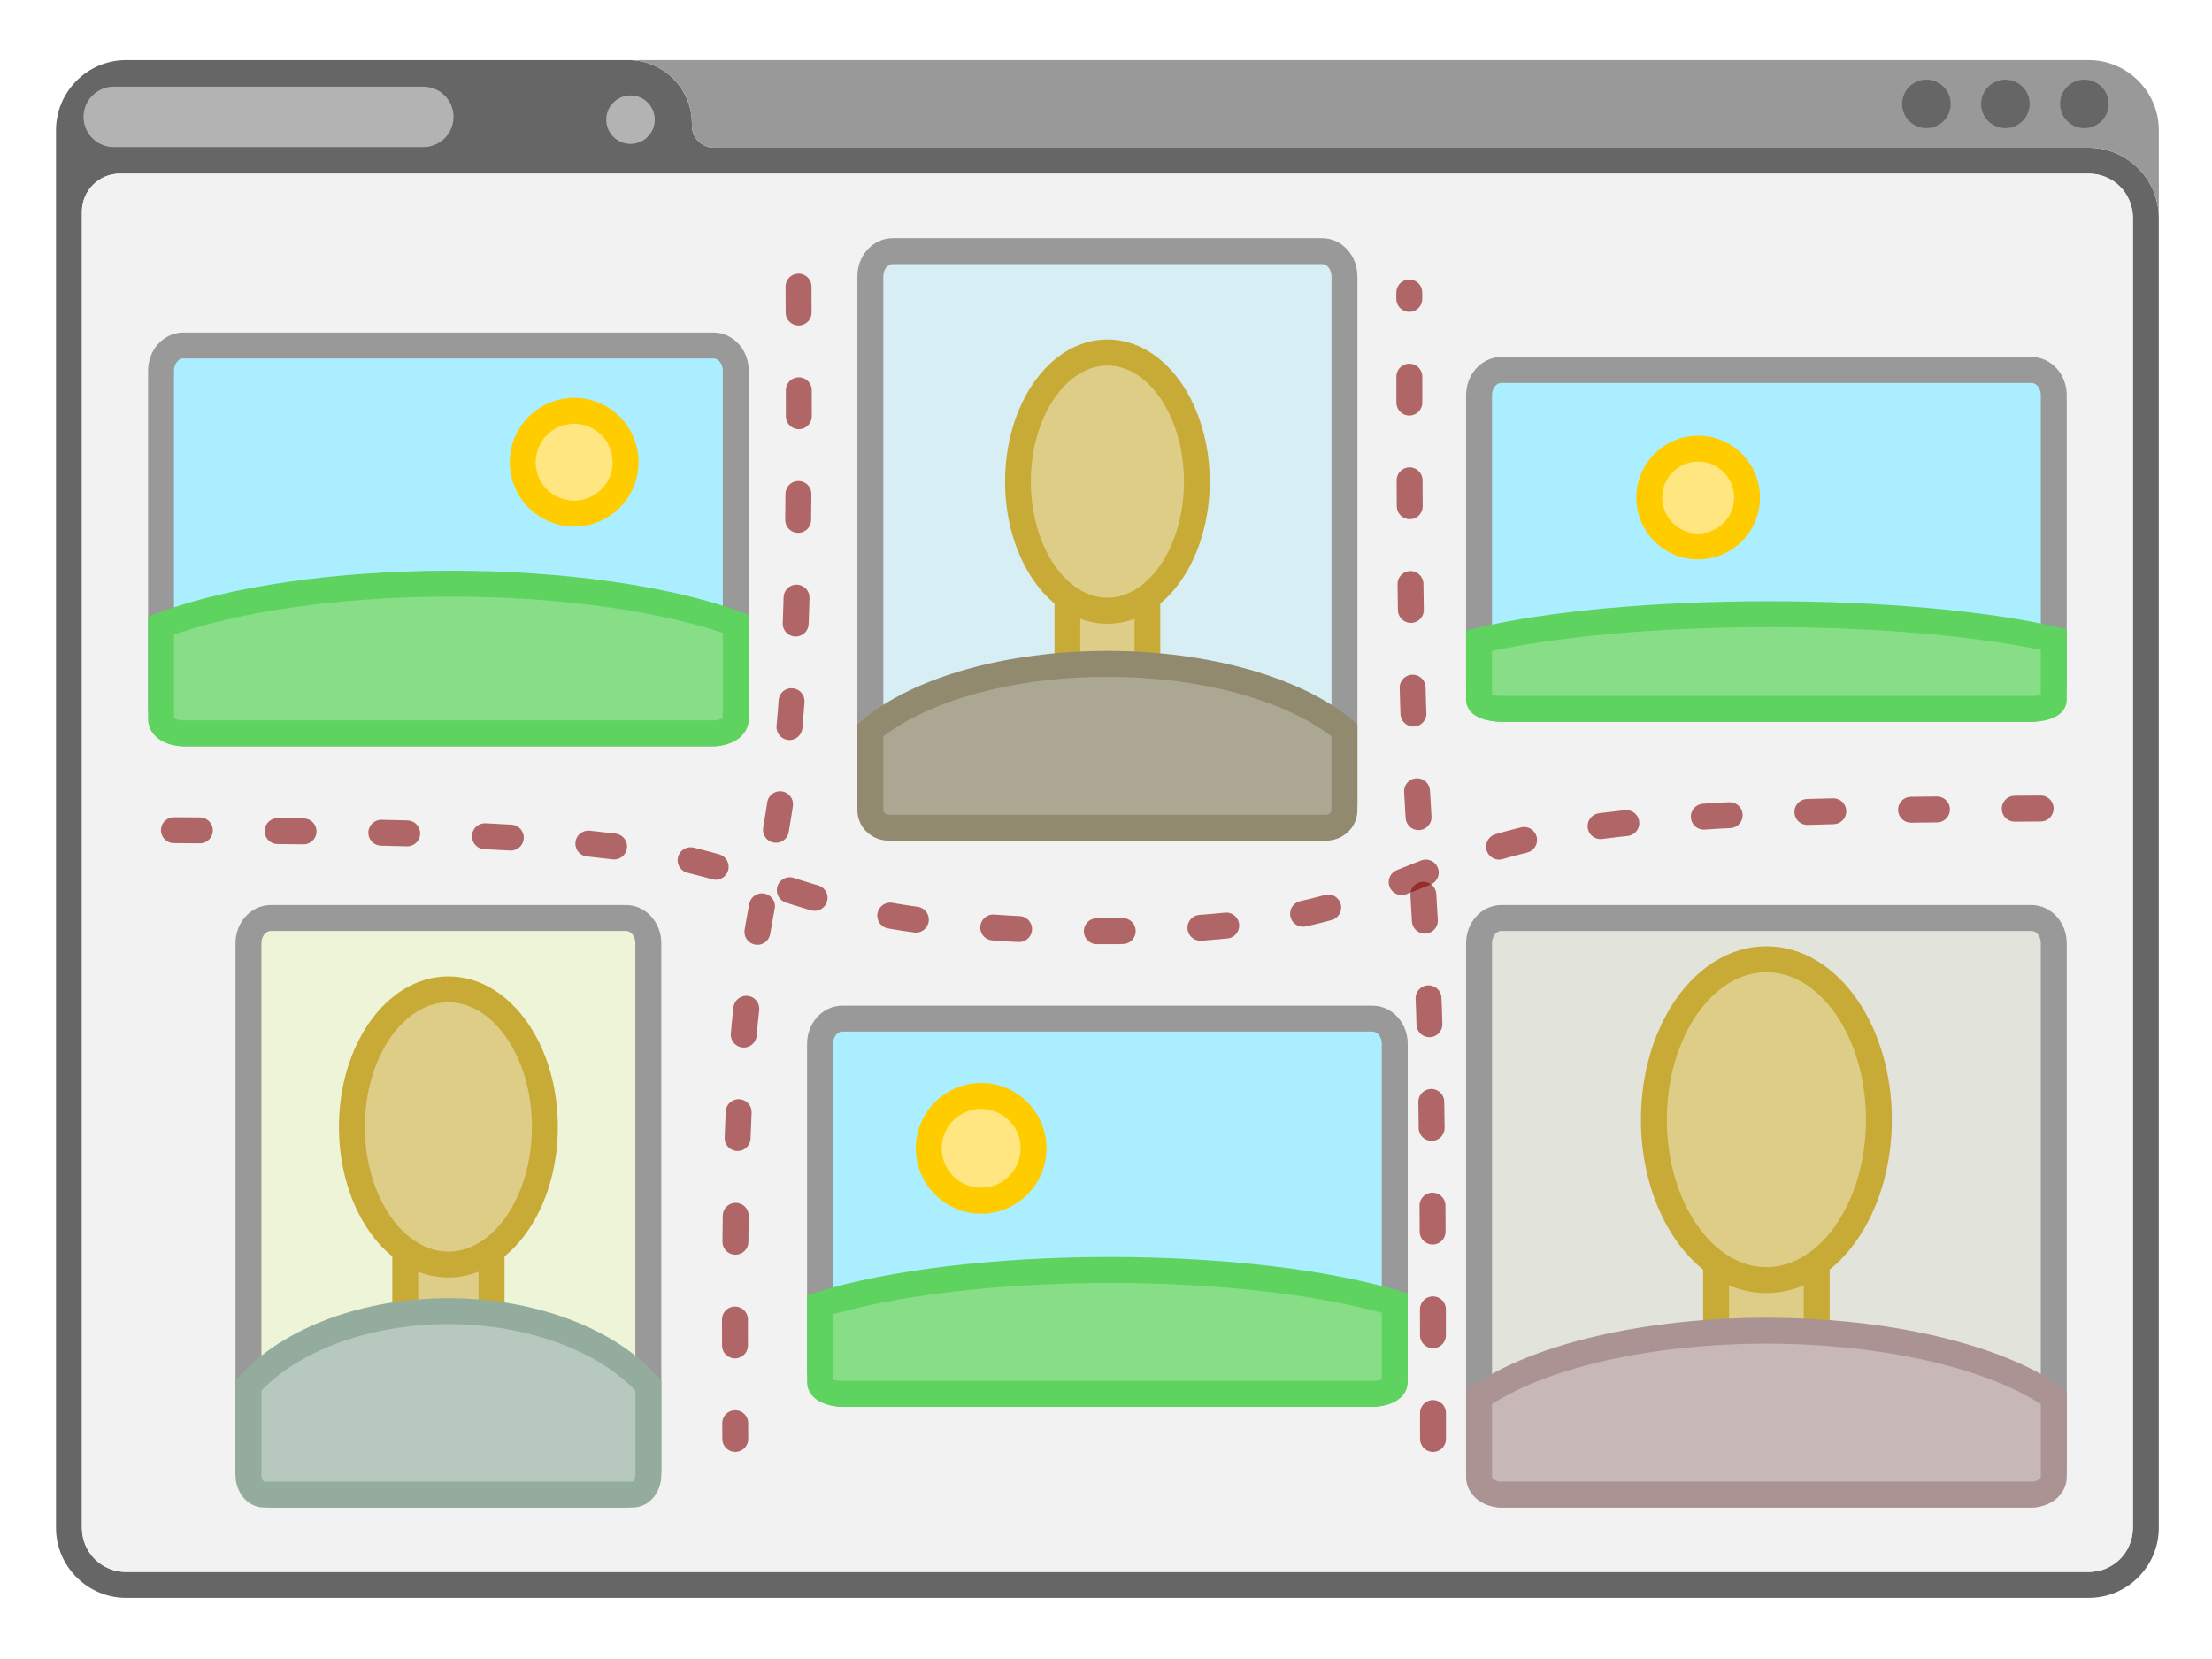
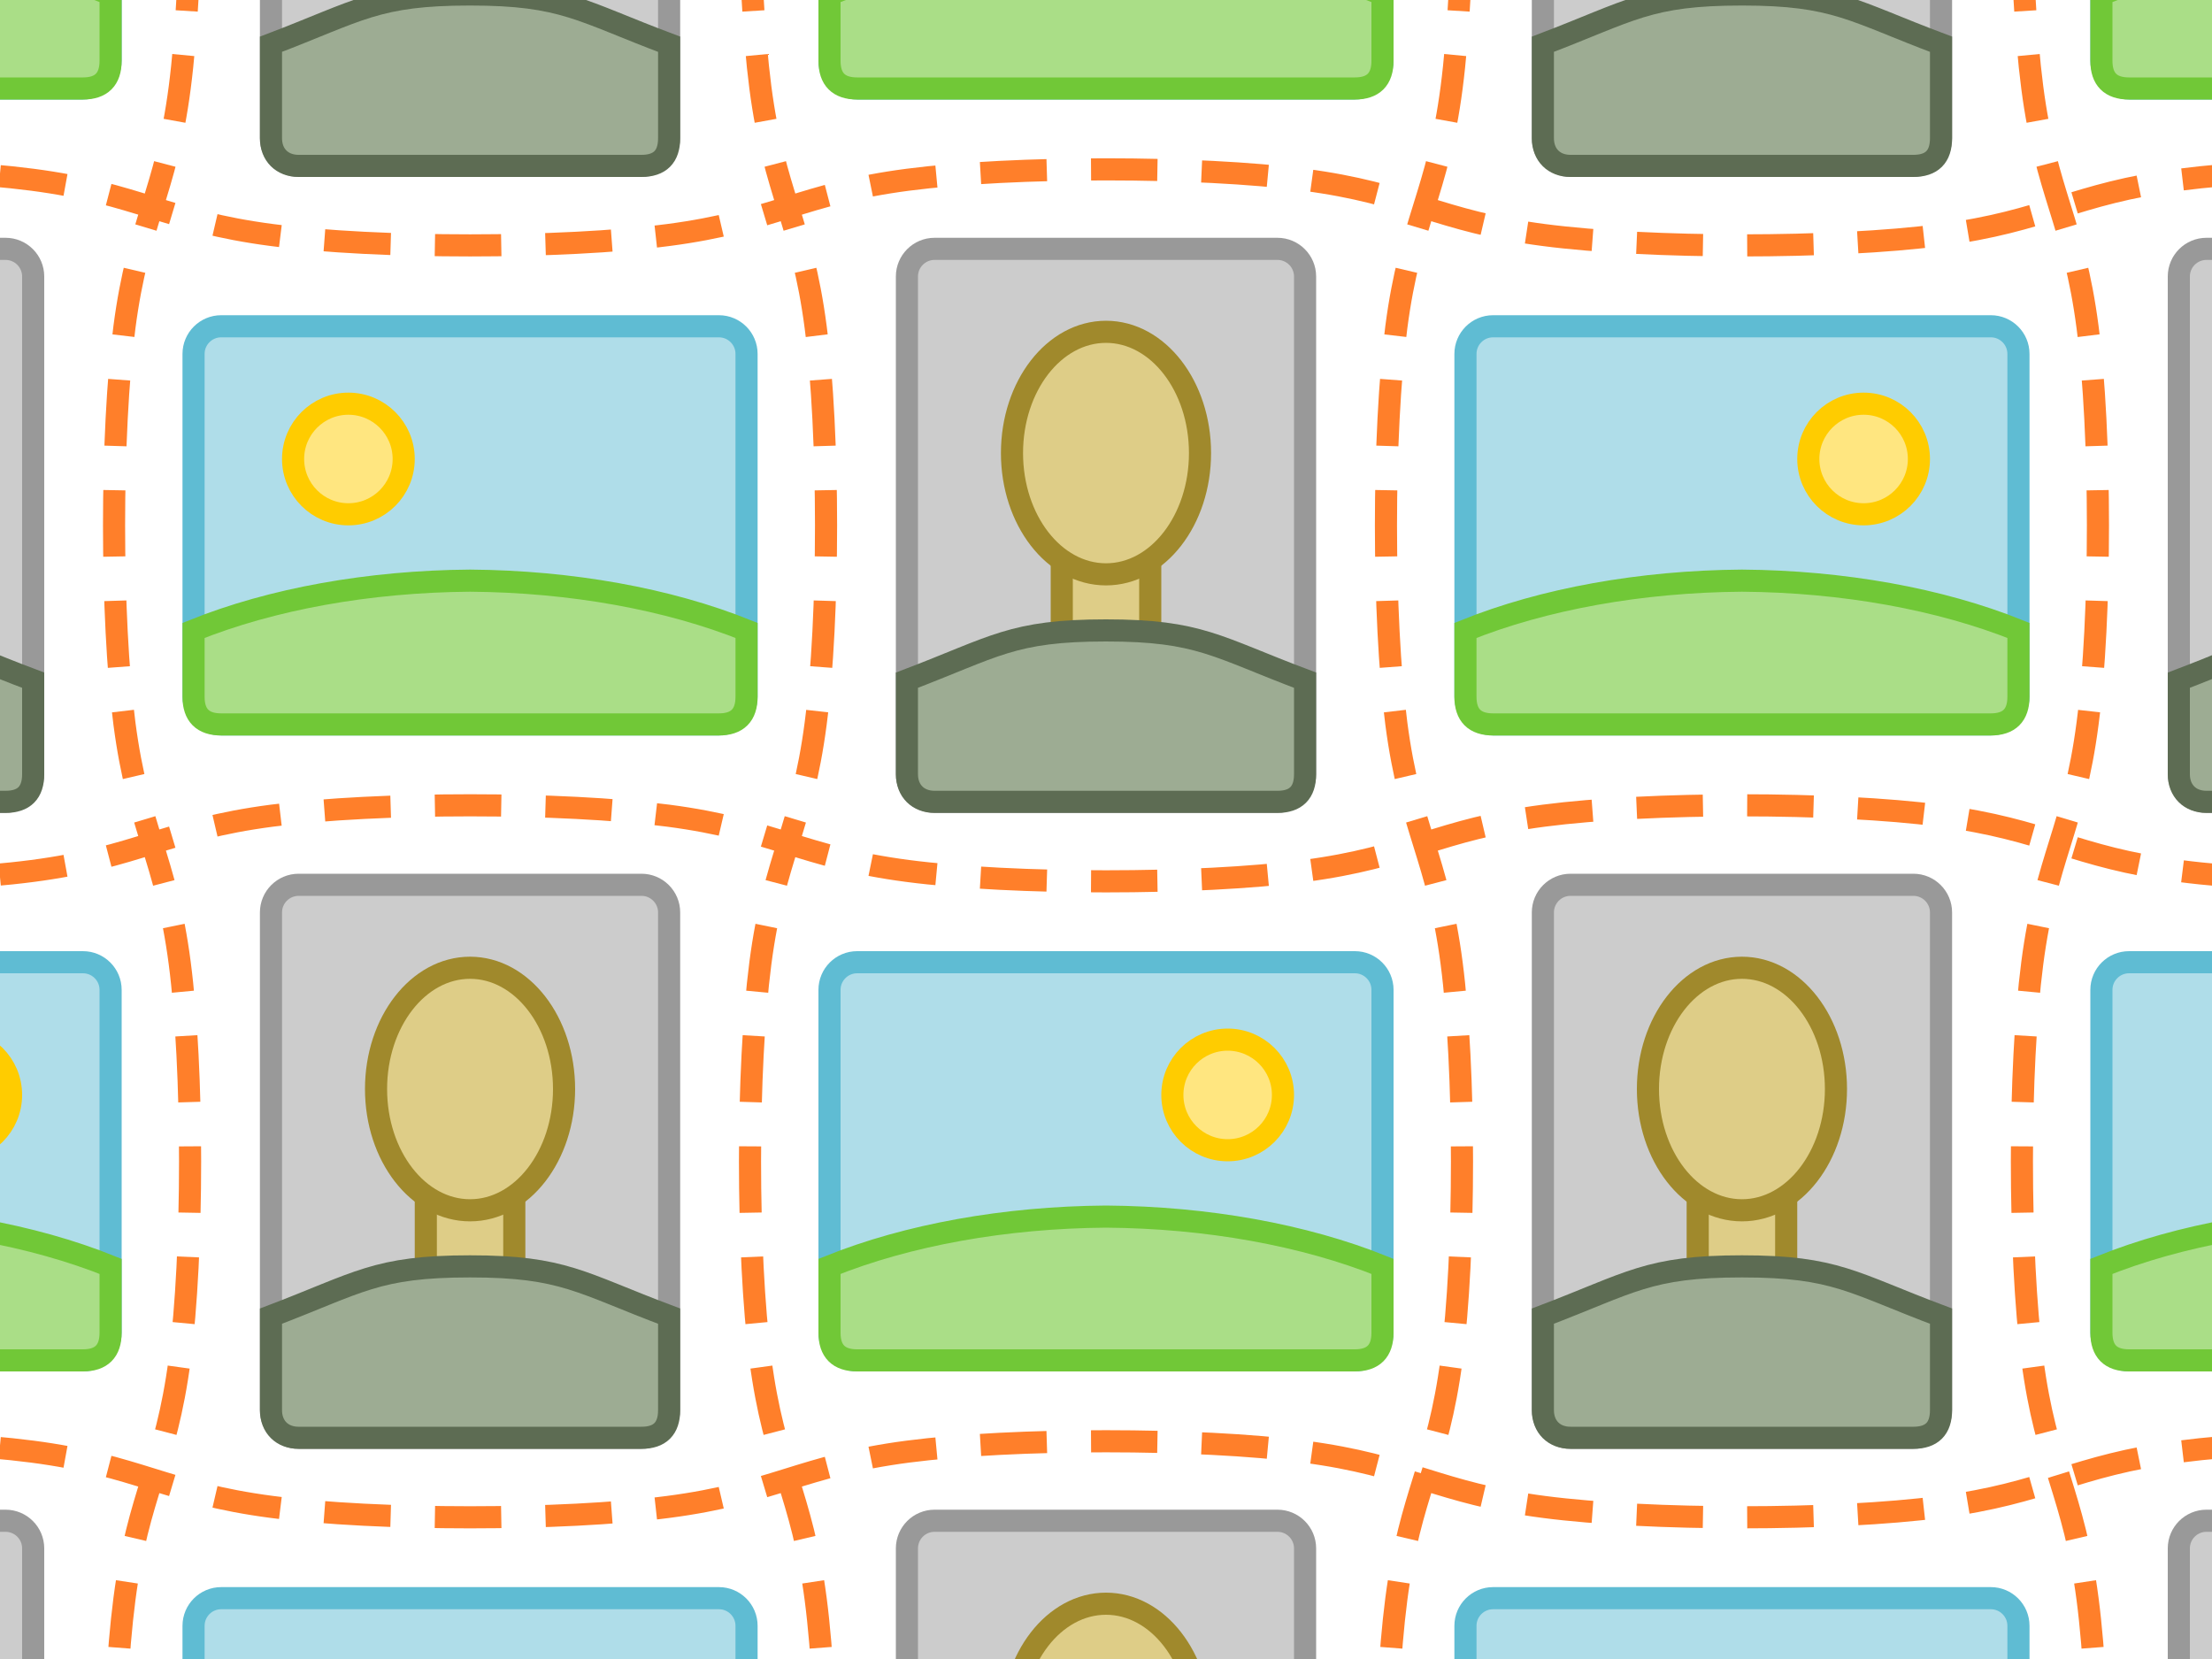
- <svg xmlns="http://www.w3.org/2000/svg" width="1024" height="768" viewBox="0 0 1024 768" version="1.1" id="svg1">
-   <defs id="defs1">
+ <svg xmlns="http://www.w3.org/2000/svg" xmlns:xlink="http://www.w3.org/1999/xlink" width="400" height="300" version="1.1" id="svg15">
+   <defs id="defs15">
    </defs>
-   <g id="layer1">
-     <g id="g22">
-       <path d="M 58.363,27.822 C 40.515,27.833 25.92,42.434 25.92,60.285 V 666.662 c 0,0.004 -2e-6,0.008 0,0.012 v 40.572 c -1e-6,17.858 14.603,32.463 32.461,32.463 H 734.424 966.932 c 17.845,-0.011 32.437,-14.605 32.443,-32.451 V 699.125 696.359 100.857 c -0.004,-10.113 -4.691,-19.182 -12,-25.145 -5.594,-4.563 -12.723,-7.307 -20.463,-7.307 H 330.48 A 10.173,10.173 0 0 1 320.309,58.234 v -0.975 c -3.1e-4,-6.526 -2.124,-12.557 -5.719,-17.438 -5.359,-7.278 -13.988,-12 -23.719,-12 H 58.383 c -0.007,0 -0.013,-4e-6 -0.02,0 z M 55.508,80.406 H 966.912 c 11.369,-10e-7 20.458,9.085 20.463,20.453 v 568.678 37.709 c 0,11.372 -9.091,20.463 -20.463,20.463 H 710.705 58.381 c -11.372,0 -20.461,-9.091 -20.461,-20.463 V 691.818 666.662 97.992 A 17.587,17.587 0 0 1 55.508,80.406 Z" style="baseline-shift:baseline;display:inline;overflow:visible;opacity:1;vector-effect:none;fill-opacity:1;enable-background:accumulate;stop-color:#000000;stop-opacity:1;fill:#666666" id="path10" />
-       <path d="m 55.508,80.406 a 17.587,17.587 0 0 0 -17.588,17.586 v 568.67 25.156 15.428 c -10e-7,11.372 9.089,20.463 20.461,20.463 H 710.705 966.912 c 11.372,10e-6 20.463,-9.091 20.463,-20.463 V 669.537 100.859 c -0.005,-11.368 -9.094,-20.453 -20.463,-20.453 z" style="baseline-shift:baseline;display:inline;overflow:visible;opacity:1;vector-effect:none;fill:#f2f2f2;fill-opacity:1;enable-background:accumulate;stop-color:#000000;stop-opacity:1" id="path12" />
-       <path d="m 290.871,27.822 c 9.731,4.69e-4 18.359,4.722 23.719,12 3.594,4.881 5.718,10.911 5.719,17.438 v 0.975 a 10.173,10.173 0 0 0 10.172,10.172 h 636.432 c 7.74,0 14.869,2.743 20.463,7.307 7.309,5.963 11.996,15.032 12,25.145 V 60.285 c 0,-17.858 -14.603,-32.463 -32.461,-32.463 z" style="baseline-shift:baseline;display:inline;overflow:visible;opacity:1;vector-effect:none;fill:#999999;fill-opacity:1;enable-background:accumulate;stop-color:#000000;stop-opacity:1" id="path11" />
-       <path style="opacity:1;fill:none;fill-opacity:1;stroke:#b3b3b3;stroke-width:28;stroke-linecap:round;stroke-dasharray:none" d="M 52.676,54.114 H 195.942" id="path14" />
-       <circle style="opacity:1;fill:#b3b3b3;fill-opacity:1;stroke:none;stroke-width:28;stroke-linecap:round;stroke-dasharray:none" id="path15" cx="291.884" cy="55.408" r="11.234" />
-       <g id="g17" style="fill:#666666">
-         <circle style="opacity:1;fill:#666666;fill-opacity:1;stroke:none;stroke-width:28;stroke-linecap:round;stroke-dasharray:none" id="circle15" cx="964.904" cy="48.114" r="11.234" />
-         <circle style="opacity:1;fill:#666666;fill-opacity:1;stroke:none;stroke-width:28;stroke-linecap:round;stroke-dasharray:none" id="circle16" cx="928.348" cy="48.114" r="11.234" />
-         <circle style="opacity:1;fill:#666666;fill-opacity:1;stroke:none;stroke-width:28;stroke-linecap:round;stroke-dasharray:none" id="circle17" cx="891.792" cy="48.114" r="11.234" />
-       </g>
+   <g id="a" stroke-width="4" transform="translate(130 9)">
+     <rect width="72" height="100" x="34" y="36" fill="#cccccc" stroke="#999999" rx="5" ry="5" id="rect1" style="stroke-width:4" />
+     <g fill="#decd87" stroke="#a0892c" id="g2">
+       <rect width="16" height="21" x="62" y="89" rx="0" ry="0" id="rect2" />
+       <ellipse cx="70" cy="72.931" id="ellipse2" ry="21.929" rx="17" />
    </g>
-     <g id="g1" transform="translate(0,-43.67314)">
-       <rect style="fill:#aaeeff;fill-opacity:1;stroke:#999999;stroke-width:12;stroke-linecap:round;stroke-dasharray:none" id="rect17" width="266.055" height="179.538" x="74.548" y="203.615" rx="10.352" ry="11.646" />
-       <circle style="fill:#ffe680;fill-opacity:1;stroke:#ffcc00;stroke-width:12;stroke-linecap:round;stroke-dasharray:none" id="path22" cx="265.791" cy="257.64" r="23.809" />
-       <path id="path23" style="fill:#87de87;fill-opacity:1;stroke:#5fd35f;stroke-width:12;stroke-linecap:round;stroke-dasharray:none" d="M 208.77,313.865 A 170.85,50.939 0 0 0 74.549,333.287 v 43.476 c 0,3.54 4.616,6.39 10.352,6.39 H 330.252 c 5.735,0 10.352,-2.85 10.352,-6.39 V 332.403 A 170.85,50.939 0 0 0 208.77,313.865 Z" />
-     </g>
-     <g id="g4" transform="translate(23.29312)">
-       <rect style="fill:#d7eef4;fill-opacity:1;stroke:#999999;stroke-width:12;stroke-linecap:round;stroke-dasharray:none" id="rect18" width="219.469" height="266.884" x="379.62" y="116.268" rx="10.352" ry="11.646" />
-       <g id="g37" transform="matrix(0.7950311,0,0,0.8046603,81.78367,69.64124)" style="stroke-width:1.25">
-         <rect style="fill:#decd87;fill-opacity:1;stroke:#c8ab37;stroke-width:15.003;stroke-linecap:round;stroke-dasharray:none" id="rect25" width="46.585" height="77.641" x="489.355" y="229.688" />
-         <ellipse style="fill:#decd87;fill-opacity:1;stroke:#c8ab37;stroke-width:15.003;stroke-linecap:round;stroke-dasharray:none" id="path24" cx="512.647" cy="190.544" rx="52.084" ry="74.276" />
-       </g>
-       <path id="path25" style="fill:#aca793;fill-opacity:1;stroke:#918a6f;stroke-width:12;stroke-linecap:round;stroke-dasharray:none" d="m 489.355,307.329 a 126.491,61.173 0 0 0 -109.735,30.746 v 37.01 c 0,4.469 3.81,8.067 8.541,8.067 h 202.388 c 4.731,0 8.541,-3.598 8.541,-8.067 V 338.076 A 126.491,61.173 0 0 0 489.355,307.329 Z" />
-     </g>
-     <g id="g3" transform="translate(0,-46.58467)">
-       <rect style="fill:#aaeeff;fill-opacity:1;stroke:#999999;stroke-width:12;stroke-linecap:round;stroke-dasharray:none" id="rect26" width="266.055" height="173.715" x="379.62" y="518.132" rx="10.352" ry="11.646" />
-       <circle style="fill:#ffe680;fill-opacity:1;stroke:#ffcc00;stroke-width:12;stroke-linecap:round;stroke-dasharray:none" id="circle26" cx="454.207" cy="578.174" r="24.263" />
-       <path id="path26" style="fill:#87de87;fill-opacity:1;stroke:#5fd35f;stroke-width:12;stroke-linecap:round;stroke-dasharray:none" d="m 513.841,634.493 a 170.85,42.166 0 0 0 -134.221,16.077 v 35.988 c 0,2.93 4.616,5.289 10.352,5.289 h 245.352 c 5.735,0 10.352,-2.359 10.352,-5.289 V 649.838 A 170.85,42.166 0 0 0 513.841,634.493 Z" />
-     </g>
-     <g id="g2" transform="translate(0,-54.99578)">
-       <rect style="fill:#aaeeff;fill-opacity:1;stroke:#999999;stroke-width:12;stroke-linecap:round;stroke-dasharray:none" id="rect27" width="266.055" height="156.892" x="684.692" y="226.26" rx="10.352" ry="11.646" />
-       <circle style="fill:#ffe680;fill-opacity:1;stroke:#ffcc00;stroke-width:12;stroke-linecap:round;stroke-dasharray:none" id="circle27" cx="786.13" cy="285.331" r="22.645" />
-       <path id="path27" style="fill:#87de87;fill-opacity:1;stroke:#5fd35f;stroke-width:12;stroke-linecap:round;stroke-dasharray:none" d="m 818.913,339.321 a 170.85,32.224 0 0 0 -134.221,12.287 v 27.503 c 0,2.239 4.616,4.042 10.352,4.042 h 245.352 c 5.735,0 10.352,-1.803 10.352,-4.042 V 351.048 A 170.85,32.224 0 0 0 818.913,339.321 Z" />
-     </g>
-     <g id="g6">
-       <rect style="fill:#e2e3db;fill-opacity:1;stroke:#999999;stroke-width:12;stroke-linecap:round;stroke-dasharray:none" id="rect28" width="266.055" height="266.884" x="684.692" y="424.963" rx="10.352" ry="11.646" />
-       <g id="g36" transform="translate(-2.828125e-5,19.08677)">
-         <rect style="fill:#decd87;fill-opacity:1;stroke:#c8ab37;stroke-width:12;stroke-linecap:round;stroke-dasharray:none" id="rect29" width="46.585" height="77.641" x="794.427" y="538.383" />
-         <ellipse style="fill:#decd87;fill-opacity:1;stroke:#c8ab37;stroke-width:12;stroke-linecap:round;stroke-dasharray:none" id="ellipse29" cx="817.719" cy="499.239" rx="52.084" ry="74.276" />
-       </g>
-       <path id="path29" style="fill:#c8b7b7;fill-opacity:1;stroke:#ac9393;stroke-width:12;stroke-linecap:round;stroke-dasharray:none" d="m 817.72,616.024 a 153.34,61.173 0 0 0 -133.029,30.746 v 37.01 c 0,4.469 4.618,8.067 10.353,8.067 H 940.393 c 5.735,0 10.353,-3.598 10.353,-8.067 V 646.77 A 153.34,61.173 0 0 0 817.72,616.024 Z" />
-     </g>
-     <g id="g5" transform="translate(-40.4716)">
-       <rect style="fill:#eef4d7;fill-opacity:1;stroke:#999999;stroke-width:12;stroke-linecap:round;stroke-dasharray:none" id="rect30" width="185.112" height="266.884" x="155.491" y="424.963" rx="10.352" ry="11.646" />
-       <g id="g35" transform="matrix(0.8575451,0,0,0.8575451,70.04187,93.57873)" style="stroke-width:1.166">
-         <rect style="fill:#decd87;fill-opacity:1;stroke:#c8ab37;stroke-width:13.993;stroke-linecap:round;stroke-dasharray:none" id="rect31" width="46.585" height="77.641" x="184.283" y="538.383" />
-         <ellipse style="fill:#decd87;fill-opacity:1;stroke:#c8ab37;stroke-width:13.993;stroke-linecap:round;stroke-dasharray:none" id="ellipse31" cx="207.576" cy="499.239" rx="52.084" ry="74.276" />
-       </g>
-       <path id="path31" style="fill:#b7c8be;fill-opacity:1;stroke:#93ac9d;stroke-width:12;stroke-linecap:round;stroke-dasharray:none" d="m 248.048,606.967 a 106.689,68.48 0 0 0 -92.557,34.419 v 41.431 c 0,5.003 3.213,9.031 7.204,9.031 h 170.705 c 3.99,0 7.204,-4.028 7.204,-9.031 v -41.431 a 106.689,68.48 0 0 0 -92.555,-34.419 z" />
-     </g>
-     <g id="g7" style="display:inline">
-       <path style="opacity:0.577;fill:none;stroke:#800000;stroke-width:12;stroke-linecap:round;stroke-linejoin:round;stroke-dasharray:12, 36;stroke-dashoffset:0;paint-order:stroke markers fill" d="m 80.521,384.304 c 81.741,0.61 163.482,1.22 214.112,8.998 50.631,7.778 70.151,22.723 119.714,30.958 49.564,8.235 129.168,9.76 179.646,0.61 50.478,-9.15 71.828,-28.975 126.272,-39.193 54.444,-10.218 141.978,-10.828 229.514,-11.438" id="path1" />
-       <path style="opacity:0.577;fill:none;stroke:#800000;stroke-width:12;stroke-linecap:round;stroke-linejoin:round;stroke-dasharray:12, 36;stroke-dashoffset:0;paint-order:stroke markers fill" d="m 369.664,132.676 c 0.305,76.556 0.61,153.112 -4.423,206.487 -5.033,53.376 -15.403,83.571 -20.435,134.202 -5.033,50.631 -4.728,121.696 -4.423,192.761" id="path2" />
-       <path style="opacity:0.577;fill:none;stroke:#800000;stroke-width:12;stroke-linecap:round;stroke-linejoin:round;stroke-dasharray:12, 36;stroke-dashoffset:0;paint-order:stroke markers fill" d="m 663.382,666.127 c 0,-72.286 0,-144.571 -1.83,-197.947 -1.83,-53.376 -5.49,-87.841 -7.32,-140.149 -1.83,-52.309 -1.83,-122.458 -1.83,-192.609" id="path7" />
-     </g>
+     <path fill="#9dac93" stroke="#5d6c53" d="m 70,105 c -17,0 -20.034,2.932 -36,9 v 17 c 0,3 2,5 5,5 h 62 c 3.333,0 5,-1.667 5,-5 v -17 c -16,-6 -19,-9 -36,-9 z" id="path2" />
+   </g>
+   <g id="b" stroke-width="4" transform="translate(12 124)">
+     <rect width="100" height="72" x="138" y="50" fill="#afdde9" stroke="#5fbcd3" rx="5" ry="5" id="rect3" style="stroke-width:4" />
+     <circle cx="210" cy="74" fill="#ffe680" stroke="#ffcc00" id="circle3" r="10" />
+     <path fill="#aade87" stroke="#71c837" d="m 188,96 c -18.244,0.133 -35.862,3.305 -50,9 v 12 c 0,3.333 1.667,5 5,5 h 90 c 3.333,0 5,-1.667 5,-5 v -12 c -14.138,-5.695 -31.756,-8.867 -50,-9 z" id="path3" />
+   </g>
+   <use xlink:href="#a" id="c" x="0" y="0" transform="translate(115 115)" />
+   <use xlink:href="#b" id="d" x="0" y="0" transform="translate(115 -115)" />
+   <use xlink:href="#a" id="e" x="0" y="0" transform="translate(-230)" />
+   <use xlink:href="#b" id="g" x="0" y="0" transform="translate(-230)" />
+   <use xlink:href="#c" id="h" x="0" y="0" transform="translate(-230)" />
+   <use xlink:href="#d" id="f" x="0" y="0" transform="matrix(-1,0,0,1,400,0)" />
+   <use xlink:href="#a" id="i" x="0" y="0" transform="translate(0 230)" />
+   <use xlink:href="#d" transform="translate(0 230)" id="use3" />
+   <use xlink:href="#e" transform="translate(0 230)" id="use4" />
+   <use xlink:href="#f" transform="translate(0 230)" id="use5" />
+   <use xlink:href="#b" id="j" x="0" y="0" transform="translate(0 -230)" />
+   <use xlink:href="#c" transform="translate(0 -230)" id="use6" />
+   <use xlink:href="#g" transform="translate(0 -230)" id="use7" />
+   <use xlink:href="#h" transform="translate(0 -230)" id="use8" />
+   <use xlink:href="#a" transform="translate(230)" id="use9" />
+   <use xlink:href="#b" transform="translate(230)" id="use10" />
+   <use xlink:href="#i" transform="translate(230)" id="use11" />
+   <use xlink:href="#j" transform="translate(230)" id="use12" />
+   <g id="g21" style="display:inline">
+     <path style="fill:none;stroke:#ff7f2a;stroke-width:4;stroke-dasharray:12, 8" d="m 35,-70 c 0,33.333 0,66.667 -2.5,85.833 C 30,35 25,40 22.5,59.167 20,78.334 20,111.667 22.5,130.833 25,150 30,155 32.5,174.167 35,193.334 35,226.667 32.5,245.833 30,265 25,270 22.5,289.167 20,308.334 20,341.667 20,375" id="path17" />
+     <use x="0" y="0" xlink:href="#path17" id="use17" transform="translate(230)" />
+     <use x="0" y="0" xlink:href="#path17" id="use18" transform="matrix(-1,0,0,1,170,0)" />
+     <use x="0" y="0" xlink:href="#use18" id="use19" transform="translate(230)" />
+     <path style="fill:none;stroke:#ff7f2a;stroke-width:4;stroke-dasharray:12, 8" d="m -80,30 c 33.333,0 66.667,0 85.833,2.5 C 25,35 30,40 49.167,42.5 68.334,45 101.667,45 120.833,42.5 140,40 145,35 164.167,32.5 183.334,30 216.667,30 235.833,32.5 255,35 260,40 279.167,42.5 298.334,45 331.667,45 350.833,42.5 370,40 375,35 394.167,32.5 413.334,30 446.667,30 480,30" id="path19" />
+     <use x="0" y="0" xlink:href="#path19" id="use20" transform="translate(0,230)" />
+     <use x="0" y="0" xlink:href="#path19" id="use21" transform="matrix(1,0,0,-1,0,190)" />
  </g>
</svg>
